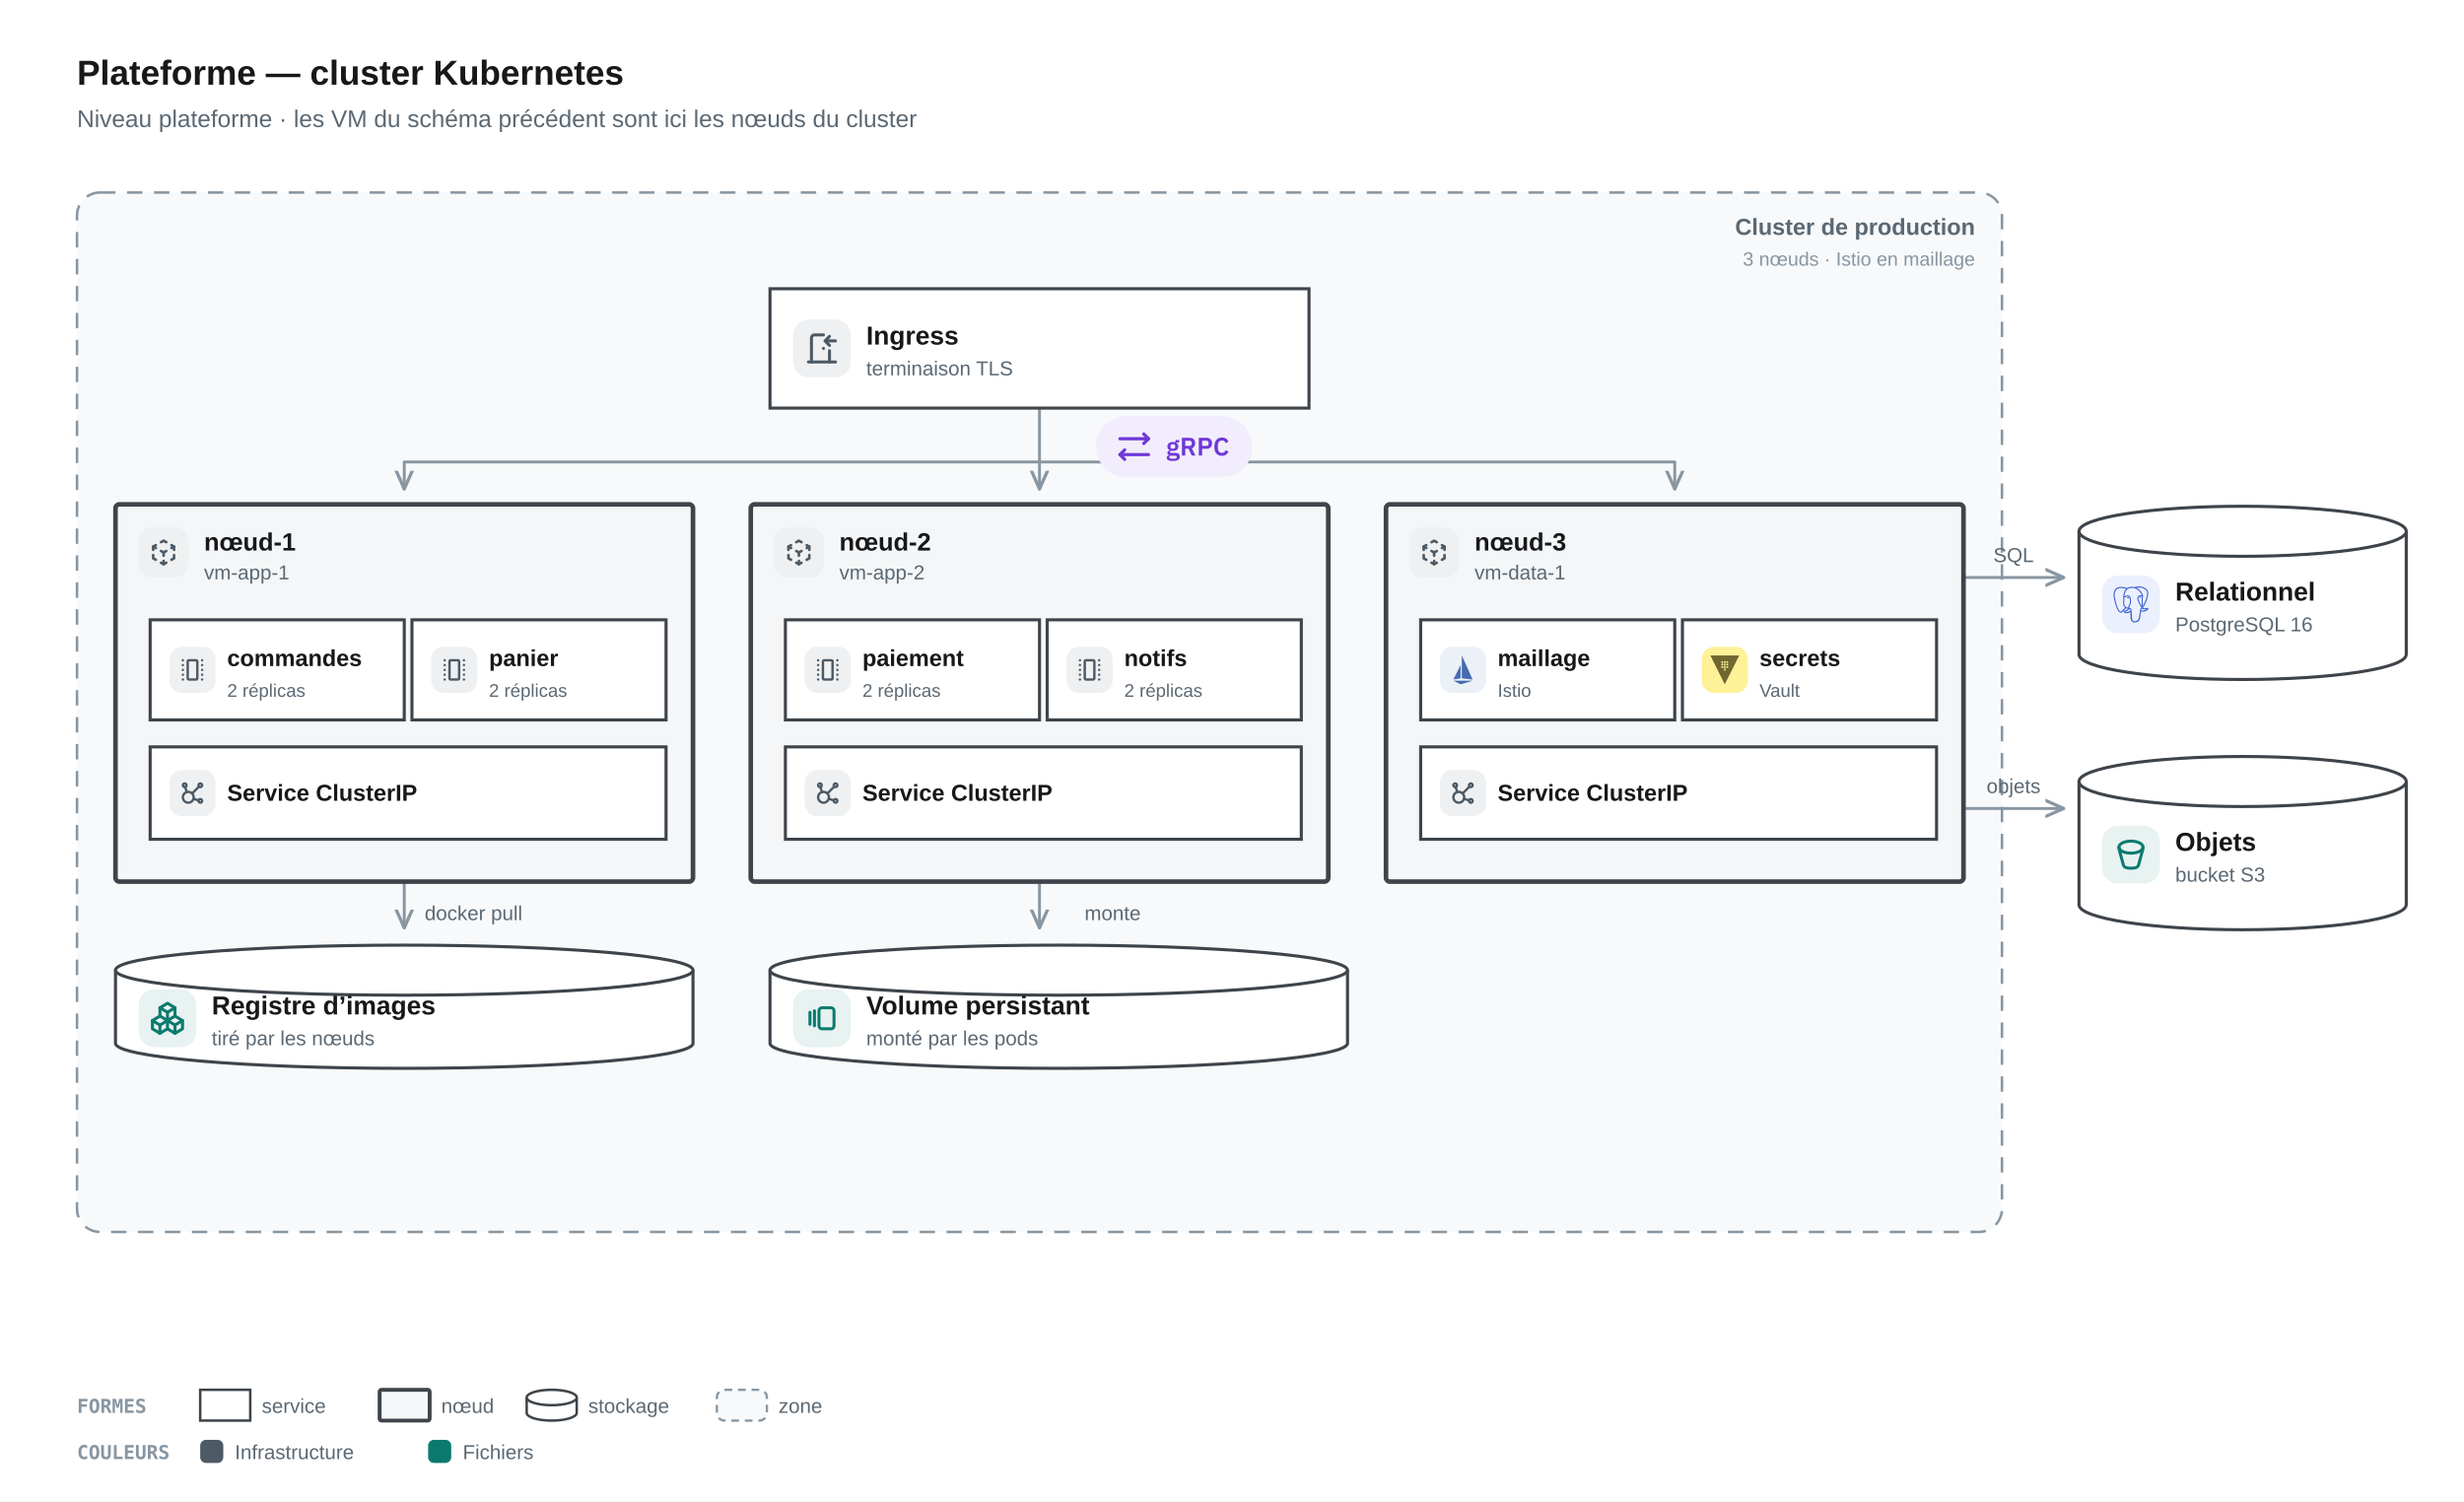
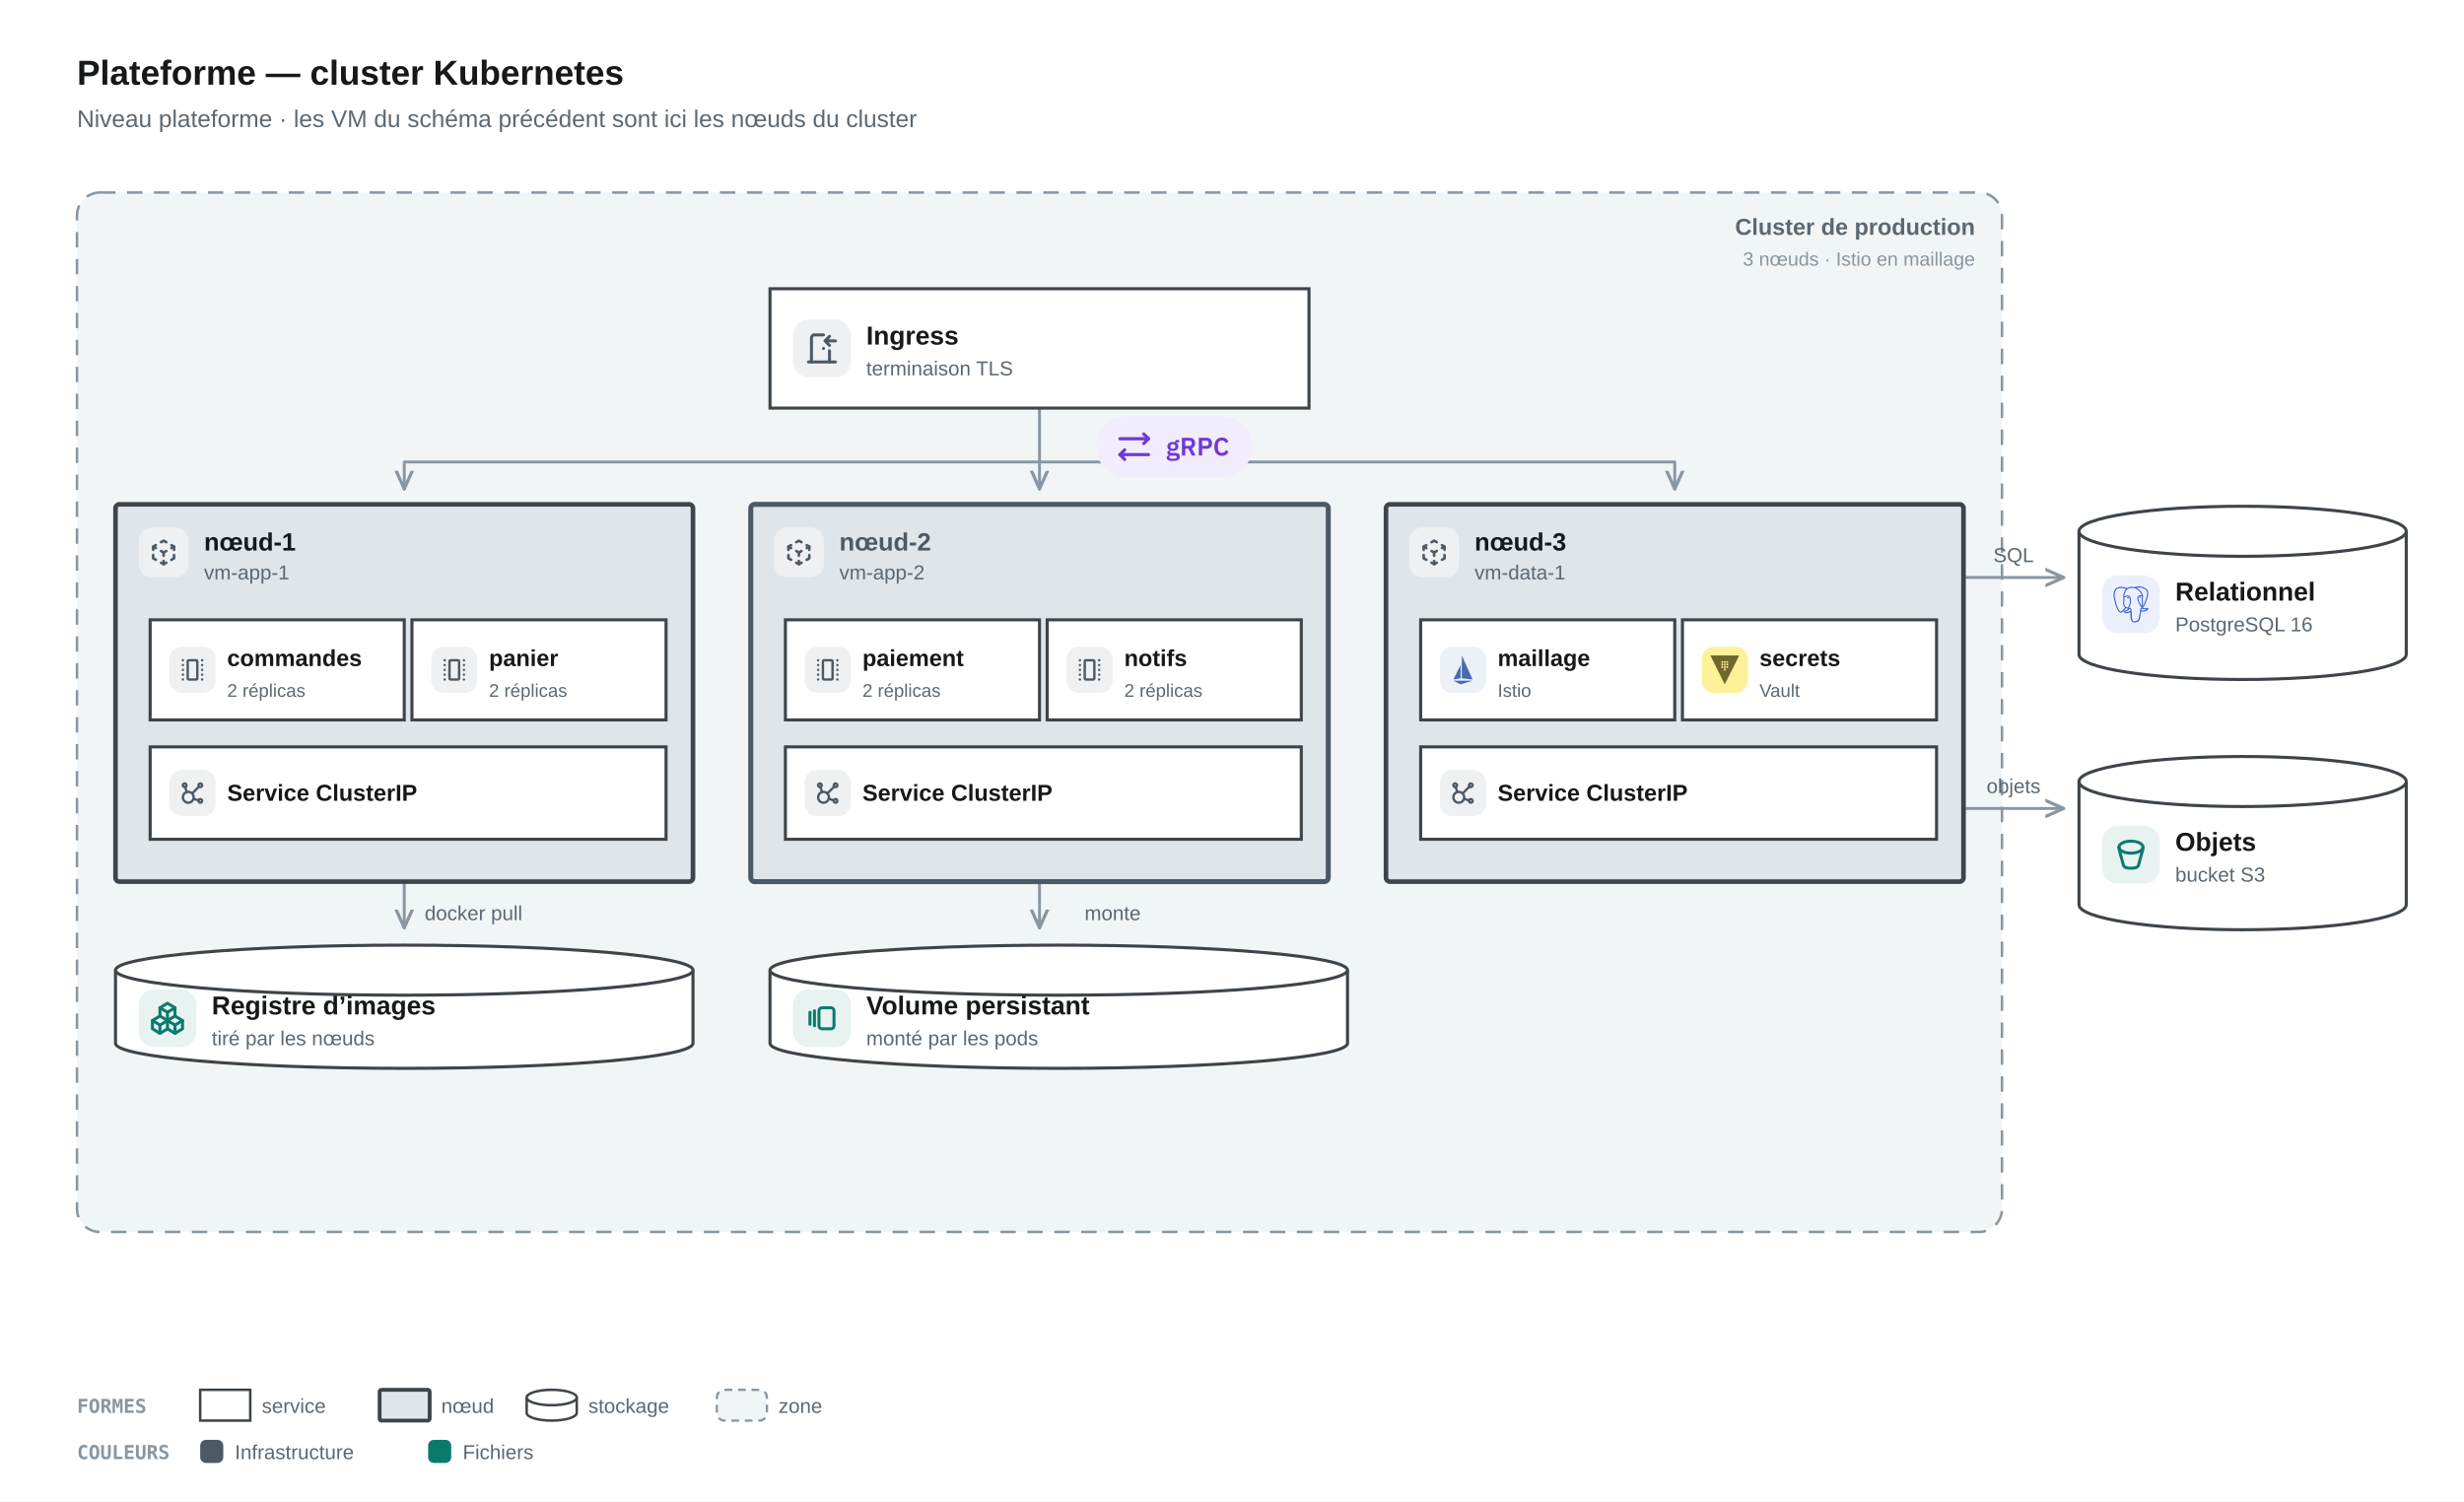
<svg xmlns="http://www.w3.org/2000/svg" width="1280" height="780" viewBox="0 0 1280 780" font-family="'IBM Plex Sans','Helvetica Neue',Arial,sans-serif" role="img" aria-label="Plateforme — cluster Kubernetes">
  <defs>
    <marker id="fl" viewBox="0 0 10 10" refX="9" refY="5" markerWidth="7" markerHeight="7" orient="auto-start-reverse">
      <path d="M0,1 L9,5 L0,9" fill="none" stroke="#8896A2" stroke-width="1.6" stroke-linecap="round" stroke-linejoin="round" />
    </marker>
  </defs>
  <rect width="1280" height="780" fill="#FFFFFF" />
  <text x="40" y="44" font-size="18" font-weight="600" fill="#16181A">Plateforme — cluster Kubernetes</text>
  <text x="40" y="66" font-size="12.5" fill="#5B6873">Niveau plateforme · les VM du schéma précédent sont ici les nœuds du cluster</text>
-   <rect x="40" y="100" width="1000" height="540" rx="12" fill="#F7F9FA" stroke="#8896A2" stroke-width="1.3" stroke-dasharray="8 6" />
+   <rect x="40" y="100" width="1000" height="540" rx="12" fill="#F2F5F6" stroke="#8896A2" stroke-width="1.3" stroke-dasharray="8 6" />
  <text x="1026" y="122" text-anchor="end" font-size="12" font-weight="600" fill="#5B6873">Cluster de production</text>
  <text x="1026" y="138" text-anchor="end" font-size="10" fill="#8896A2">3 nœuds · Istio en maillage</text>
  <path d="M540,212 V240 H210 V254" fill="none" stroke="#8896A2" stroke-width="1.5" stroke-linecap="round" stroke-linejoin="round" marker-end="url(#fl)" />
  <path d="M540,240 V254" fill="none" stroke="#8896A2" stroke-width="1.5" stroke-linecap="round" stroke-linejoin="round" marker-end="url(#fl)" />
  <path d="M540,240 H870 V254" fill="none" stroke="#8896A2" stroke-width="1.5" stroke-linecap="round" stroke-linejoin="round" marker-end="url(#fl)" />
  <path d="M1020,300 H1072" fill="none" stroke="#8896A2" stroke-width="1.5" stroke-linecap="round" stroke-linejoin="round" marker-end="url(#fl)" />
  <path d="M1020,420 H1072" fill="none" stroke="#8896A2" stroke-width="1.5" stroke-linecap="round" stroke-linejoin="round" marker-end="url(#fl)" />
  <path d="M210,458 V482" fill="none" stroke="#8896A2" stroke-width="1.5" stroke-linecap="round" stroke-linejoin="round" marker-end="url(#fl)" />
  <path d="M540,458 V482" fill="none" stroke="#8896A2" stroke-width="1.5" stroke-linecap="round" stroke-linejoin="round" marker-end="url(#fl)" />
  <g>
-     <rect x="400" y="150" width="280" height="62" fill="#FFFFFF" stroke="#3E444A" stroke-width="1.6" />
+     <rect x="400" y="150" width="280" height="62" rx="0" fill="#FFFFFF" stroke="#3E444A" stroke-width="1.6" />
    <svg x="412" y="166" width="30" height="30" viewBox="0 0 48 48">
      <rect width="48" height="48" rx="13" fill="#eff0f1" />
      <svg x="9" y="9" width="30" height="30" viewBox="0 0 24 24" fill="none" stroke="#4C5A66" stroke-width="2" stroke-linecap="round" stroke-linejoin="round">
        <path stroke="none" d="M0 0h24v24H0z" fill="none" />
        <path d="M13 12v.01" />
        <path d="M3 21h18" />
        <path d="M5 21v-16a2 2 0 0 1 2 -2h6m4 10.5v7.5" />
        <path d="M21 7h-7m3 -3l-3 3l3 3" />
      </svg>
    </svg>
    <text x="450" y="179" font-size="13.5" font-weight="600" fill="#16181A">Ingress</text>
    <text x="450" y="195" font-size="10.5" fill="#5B6873">terminaison TLS</text>
  </g>
  <g>
-     <rect x="60" y="262" width="300" height="196" rx="2" fill="#F4F6F7" stroke="#3E444A" stroke-width="2.4" />
+     <rect x="60" y="262" width="300" height="196" rx="2" fill="#DFE5E9" stroke="#3E444A" stroke-width="2.4" />
    <svg x="72" y="274" width="26" height="26" viewBox="0 0 48 48">
      <rect width="48" height="48" rx="13" fill="#eff0f1" />
      <svg x="9" y="9" width="30" height="30" viewBox="0 0 24 24" fill="none" stroke="#4C5A66" stroke-width="2" stroke-linecap="round" stroke-linejoin="round">
        <path stroke="none" d="M0 0h24v24H0z" fill="none" />
        <path d="M6 17.6l-2 -1.1v-2.5" />
        <path d="M4 10v-2.5l2 -1.1" />
        <path d="M10 4.1l2 -1.1l2 1.1" />
        <path d="M18 6.4l2 1.1v2.5" />
        <path d="M20 14v2.5l-2 1.12" />
        <path d="M14 19.9l-2 1.1l-2 -1.1" />
        <path d="M12 12l2 -1.1" />
        <path d="M18 8.6l2 -1.1" />
        <path d="M12 12l0 2.5" />
        <path d="M12 18.5l0 2.5" />
        <path d="M12 12l-2 -1.12" />
        <path d="M6 8.6l-2 -1.1" />
      </svg>
    </svg>
    <text x="106" y="286" font-size="13" font-weight="600" fill="#16181A">nœud-1</text>
    <text x="106" y="301" font-size="10.5" fill="#5B6873">vm-app-1</text>
  </g>
  <g>
-     <rect x="78" y="322" width="132" height="52" fill="#FFFFFF" stroke="#3E444A" stroke-width="1.6" />
+     <rect x="78" y="322" width="132" height="52" rx="0" fill="#FFFFFF" stroke="#3E444A" stroke-width="1.6" />
    <svg x="88" y="336" width="24" height="24" viewBox="0 0 48 48">
      <rect width="48" height="48" rx="13" fill="#eff0f1" />
      <svg x="9" y="9" width="30" height="30" viewBox="0 0 24 24" fill="none" stroke="#4C5A66" stroke-width="2" stroke-linecap="round" stroke-linejoin="round">
        <path stroke="none" d="M0 0h24v24H0z" fill="none" />
        <path d="M20 4v.01" />
        <path d="M20 20v.01" />
        <path d="M20 16v.01" />
        <path d="M20 12v.01" />
        <path d="M20 8v.01" />
        <path d="M8 5a1 1 0 0 1 1 -1h6a1 1 0 0 1 1 1v14a1 1 0 0 1 -1 1h-6a1 1 0 0 1 -1 -1l0 -14" />
        <path d="M4 4v.01" />
        <path d="M4 20v.01" />
        <path d="M4 16v.01" />
        <path d="M4 12v.01" />
        <path d="M4 8v.01" />
      </svg>
    </svg>
    <text x="118" y="346" font-size="12" font-weight="600" fill="#16181A">commandes</text>
    <text x="118" y="362" font-size="9.5" fill="#5B6873">2 réplicas</text>
  </g>
  <g>
-     <rect x="214" y="322" width="132" height="52" fill="#FFFFFF" stroke="#3E444A" stroke-width="1.6" />
+     <rect x="214" y="322" width="132" height="52" rx="0" fill="#FFFFFF" stroke="#3E444A" stroke-width="1.6" />
    <svg x="224" y="336" width="24" height="24" viewBox="0 0 48 48">
      <rect width="48" height="48" rx="13" fill="#eff0f1" />
      <svg x="9" y="9" width="30" height="30" viewBox="0 0 24 24" fill="none" stroke="#4C5A66" stroke-width="2" stroke-linecap="round" stroke-linejoin="round">
        <path stroke="none" d="M0 0h24v24H0z" fill="none" />
        <path d="M20 4v.01" />
        <path d="M20 20v.01" />
        <path d="M20 16v.01" />
        <path d="M20 12v.01" />
        <path d="M20 8v.01" />
        <path d="M8 5a1 1 0 0 1 1 -1h6a1 1 0 0 1 1 1v14a1 1 0 0 1 -1 1h-6a1 1 0 0 1 -1 -1l0 -14" />
        <path d="M4 4v.01" />
        <path d="M4 20v.01" />
        <path d="M4 16v.01" />
        <path d="M4 12v.01" />
        <path d="M4 8v.01" />
      </svg>
    </svg>
    <text x="254" y="346" font-size="12" font-weight="600" fill="#16181A">panier</text>
    <text x="254" y="362" font-size="9.5" fill="#5B6873">2 réplicas</text>
  </g>
  <g>
-     <rect x="78" y="388" width="268" height="48" fill="#FFFFFF" stroke="#3E444A" stroke-width="1.6" />
+     <rect x="78" y="388" width="268" height="48" rx="0" fill="#FFFFFF" stroke="#3E444A" stroke-width="1.6" />
    <svg x="88" y="400" width="24" height="24" viewBox="0 0 48 48">
      <rect width="48" height="48" rx="13" fill="#eff0f1" />
      <svg x="9" y="9" width="30" height="30" viewBox="0 0 24 24" fill="none" stroke="#4C5A66" stroke-width="2" stroke-linecap="round" stroke-linejoin="round">
        <path stroke="none" d="M0 0h24v24H0z" fill="none" />
        <path d="M5.931 6.936l1.275 4.249m5.607 5.609l4.251 1.275" />
        <path d="M11.683 12.317l5.759 -5.759" />
        <path d="M4 5.5a1.5 1.5 0 1 0 3 0a1.5 1.5 0 1 0 -3 0" />
        <path d="M17 5.5a1.5 1.5 0 1 0 3 0a1.5 1.5 0 1 0 -3 0" />
        <path d="M17 18.5a1.5 1.5 0 1 0 3 0a1.5 1.5 0 1 0 -3 0" />
        <path d="M4 15.5a4.5 4.5 0 1 0 9 0a4.5 4.5 0 1 0 -9 0" />
      </svg>
    </svg>
    <text x="118" y="416" font-size="12" font-weight="600" fill="#16181A">Service ClusterIP</text>
  </g>
  <g>
-     <rect x="390" y="262" width="300" height="196" rx="2" fill="#F4F6F7" stroke="#3E444A" stroke-width="2.4" />
+     <rect x="390" y="262" width="300" height="196" rx="2" fill="#DFE5E9" stroke="#4C5A66" stroke-width="2.6" />
    <svg x="402" y="274" width="26" height="26" viewBox="0 0 48 48">
      <rect width="48" height="48" rx="13" fill="#eff0f1" />
      <svg x="9" y="9" width="30" height="30" viewBox="0 0 24 24" fill="none" stroke="#4C5A66" stroke-width="2" stroke-linecap="round" stroke-linejoin="round">
        <path stroke="none" d="M0 0h24v24H0z" fill="none" />
        <path d="M6 17.6l-2 -1.1v-2.5" />
        <path d="M4 10v-2.5l2 -1.1" />
        <path d="M10 4.1l2 -1.1l2 1.1" />
        <path d="M18 6.4l2 1.1v2.5" />
        <path d="M20 14v2.5l-2 1.12" />
        <path d="M14 19.9l-2 1.1l-2 -1.1" />
        <path d="M12 12l2 -1.1" />
        <path d="M18 8.6l2 -1.1" />
        <path d="M12 12l0 2.5" />
        <path d="M12 18.5l0 2.5" />
        <path d="M12 12l-2 -1.12" />
        <path d="M6 8.6l-2 -1.1" />
      </svg>
    </svg>
-     <text x="436" y="286" font-size="13" font-weight="600" fill="#16181A">nœud-2</text>
+     <text x="436" y="286" font-size="13" font-weight="600" fill="#4C5A66">nœud-2</text>
    <text x="436" y="301" font-size="10.5" fill="#5B6873">vm-app-2</text>
  </g>
  <g>
-     <rect x="408" y="322" width="132" height="52" fill="#FFFFFF" stroke="#3E444A" stroke-width="1.6" />
+     <rect x="408" y="322" width="132" height="52" rx="0" fill="#FFFFFF" stroke="#3E444A" stroke-width="1.6" />
    <svg x="418" y="336" width="24" height="24" viewBox="0 0 48 48">
      <rect width="48" height="48" rx="13" fill="#eff0f1" />
      <svg x="9" y="9" width="30" height="30" viewBox="0 0 24 24" fill="none" stroke="#4C5A66" stroke-width="2" stroke-linecap="round" stroke-linejoin="round">
        <path stroke="none" d="M0 0h24v24H0z" fill="none" />
        <path d="M20 4v.01" />
        <path d="M20 20v.01" />
        <path d="M20 16v.01" />
        <path d="M20 12v.01" />
        <path d="M20 8v.01" />
        <path d="M8 5a1 1 0 0 1 1 -1h6a1 1 0 0 1 1 1v14a1 1 0 0 1 -1 1h-6a1 1 0 0 1 -1 -1l0 -14" />
        <path d="M4 4v.01" />
        <path d="M4 20v.01" />
        <path d="M4 16v.01" />
        <path d="M4 12v.01" />
        <path d="M4 8v.01" />
      </svg>
    </svg>
    <text x="448" y="346" font-size="12" font-weight="600" fill="#16181A">paiement</text>
    <text x="448" y="362" font-size="9.5" fill="#5B6873">2 réplicas</text>
  </g>
  <g>
-     <rect x="544" y="322" width="132" height="52" fill="#FFFFFF" stroke="#3E444A" stroke-width="1.6" />
+     <rect x="544" y="322" width="132" height="52" rx="0" fill="#FFFFFF" stroke="#3E444A" stroke-width="1.6" />
    <svg x="554" y="336" width="24" height="24" viewBox="0 0 48 48">
      <rect width="48" height="48" rx="13" fill="#eff0f1" />
      <svg x="9" y="9" width="30" height="30" viewBox="0 0 24 24" fill="none" stroke="#4C5A66" stroke-width="2" stroke-linecap="round" stroke-linejoin="round">
        <path stroke="none" d="M0 0h24v24H0z" fill="none" />
        <path d="M20 4v.01" />
        <path d="M20 20v.01" />
        <path d="M20 16v.01" />
        <path d="M20 12v.01" />
        <path d="M20 8v.01" />
        <path d="M8 5a1 1 0 0 1 1 -1h6a1 1 0 0 1 1 1v14a1 1 0 0 1 -1 1h-6a1 1 0 0 1 -1 -1l0 -14" />
        <path d="M4 4v.01" />
        <path d="M4 20v.01" />
        <path d="M4 16v.01" />
        <path d="M4 12v.01" />
        <path d="M4 8v.01" />
      </svg>
    </svg>
    <text x="584" y="346" font-size="12" font-weight="600" fill="#16181A">notifs</text>
    <text x="584" y="362" font-size="9.5" fill="#5B6873">2 réplicas</text>
  </g>
  <g>
-     <rect x="408" y="388" width="268" height="48" fill="#FFFFFF" stroke="#3E444A" stroke-width="1.6" />
+     <rect x="408" y="388" width="268" height="48" rx="0" fill="#FFFFFF" stroke="#3E444A" stroke-width="1.6" />
    <svg x="418" y="400" width="24" height="24" viewBox="0 0 48 48">
      <rect width="48" height="48" rx="13" fill="#eff0f1" />
      <svg x="9" y="9" width="30" height="30" viewBox="0 0 24 24" fill="none" stroke="#4C5A66" stroke-width="2" stroke-linecap="round" stroke-linejoin="round">
        <path stroke="none" d="M0 0h24v24H0z" fill="none" />
        <path d="M5.931 6.936l1.275 4.249m5.607 5.609l4.251 1.275" />
        <path d="M11.683 12.317l5.759 -5.759" />
        <path d="M4 5.5a1.5 1.5 0 1 0 3 0a1.5 1.5 0 1 0 -3 0" />
        <path d="M17 5.5a1.5 1.5 0 1 0 3 0a1.5 1.5 0 1 0 -3 0" />
        <path d="M17 18.5a1.5 1.5 0 1 0 3 0a1.5 1.5 0 1 0 -3 0" />
        <path d="M4 15.5a4.5 4.5 0 1 0 9 0a4.5 4.5 0 1 0 -9 0" />
      </svg>
    </svg>
    <text x="448" y="416" font-size="12" font-weight="600" fill="#16181A">Service ClusterIP</text>
  </g>
  <g>
-     <rect x="720" y="262" width="300" height="196" rx="2" fill="#F4F6F7" stroke="#3E444A" stroke-width="2.4" />
+     <rect x="720" y="262" width="300" height="196" rx="2" fill="#DFE5E9" stroke="#3E444A" stroke-width="2.4" />
    <svg x="732" y="274" width="26" height="26" viewBox="0 0 48 48">
      <rect width="48" height="48" rx="13" fill="#eff0f1" />
      <svg x="9" y="9" width="30" height="30" viewBox="0 0 24 24" fill="none" stroke="#4C5A66" stroke-width="2" stroke-linecap="round" stroke-linejoin="round">
        <path stroke="none" d="M0 0h24v24H0z" fill="none" />
        <path d="M6 17.6l-2 -1.1v-2.5" />
        <path d="M4 10v-2.5l2 -1.1" />
        <path d="M10 4.1l2 -1.1l2 1.1" />
        <path d="M18 6.4l2 1.1v2.5" />
        <path d="M20 14v2.5l-2 1.12" />
        <path d="M14 19.9l-2 1.1l-2 -1.1" />
        <path d="M12 12l2 -1.1" />
        <path d="M18 8.6l2 -1.1" />
        <path d="M12 12l0 2.5" />
        <path d="M12 18.5l0 2.5" />
        <path d="M12 12l-2 -1.12" />
        <path d="M6 8.6l-2 -1.1" />
      </svg>
    </svg>
    <text x="766" y="286" font-size="13" font-weight="600" fill="#16181A">nœud-3</text>
    <text x="766" y="301" font-size="10.5" fill="#5B6873">vm-data-1</text>
  </g>
  <g>
-     <rect x="738" y="322" width="132" height="52" fill="#FFFFFF" stroke="#3E444A" stroke-width="1.6" />
+     <rect x="738" y="322" width="132" height="52" rx="0" fill="#FFFFFF" stroke="#3E444A" stroke-width="1.6" />
    <svg x="748" y="336" width="24" height="24" viewBox="0 0 48 48">
      <rect width="48" height="48" rx="13" fill="#ecf0f7" />
      <svg x="9" y="9" width="30" height="30" viewBox="0 0 24 24" fill="#466BB0">
        <path d="M4 21 20 21 10 24zM4 20 10 19 10 8zM11 19 20 20 11 0z" />
      </svg>
    </svg>
    <text x="778" y="346" font-size="12" font-weight="600" fill="#16181A">maillage</text>
    <text x="778" y="362" font-size="9.5" fill="#5B6873">Istio</text>
  </g>
  <g>
-     <rect x="874" y="322" width="132" height="52" fill="#FFFFFF" stroke="#3E444A" stroke-width="1.6" />
+     <rect x="874" y="322" width="132" height="52" rx="0" fill="#FFFFFF" stroke="#3E444A" stroke-width="1.6" />
    <svg x="884" y="336" width="24" height="24" viewBox="0 0 48 48">
      <rect width="48" height="48" rx="13" fill="#fff198" />
      <svg x="9" y="9" width="30" height="30" viewBox="0 0 24 24" fill="#6f6630">
        <path d="M0 0l11.955 24L24 0zm13.366 4.827h1.393v1.38h-1.393zm-2.77 5.569H9.22V8.993h1.389zm0-2.087H9.22V6.906h1.389zm0-2.086H9.22V4.819h1.389zm2.087 6.263h-1.377V11.08h1.388zm0-2.09h-1.377V8.993h1.388zm0-2.087h-1.377V6.906h1.388zm0-2.086h-1.377V4.819h1.388zm.683.683h1.393v1.389h-1.393zm0 3.475V8.993h1.389v1.388Z" />
      </svg>
    </svg>
    <text x="914" y="346" font-size="12" font-weight="600" fill="#16181A">secrets</text>
    <text x="914" y="362" font-size="9.5" fill="#5B6873">Vault</text>
  </g>
  <g>
-     <rect x="738" y="388" width="268" height="48" fill="#FFFFFF" stroke="#3E444A" stroke-width="1.6" />
+     <rect x="738" y="388" width="268" height="48" rx="0" fill="#FFFFFF" stroke="#3E444A" stroke-width="1.6" />
    <svg x="748" y="400" width="24" height="24" viewBox="0 0 48 48">
      <rect width="48" height="48" rx="13" fill="#eff0f1" />
      <svg x="9" y="9" width="30" height="30" viewBox="0 0 24 24" fill="none" stroke="#4C5A66" stroke-width="2" stroke-linecap="round" stroke-linejoin="round">
        <path stroke="none" d="M0 0h24v24H0z" fill="none" />
        <path d="M5.931 6.936l1.275 4.249m5.607 5.609l4.251 1.275" />
        <path d="M11.683 12.317l5.759 -5.759" />
        <path d="M4 5.5a1.5 1.5 0 1 0 3 0a1.5 1.5 0 1 0 -3 0" />
        <path d="M17 5.5a1.5 1.5 0 1 0 3 0a1.5 1.5 0 1 0 -3 0" />
        <path d="M17 18.5a1.5 1.5 0 1 0 3 0a1.5 1.5 0 1 0 -3 0" />
        <path d="M4 15.5a4.5 4.5 0 1 0 9 0a4.5 4.5 0 1 0 -9 0" />
      </svg>
    </svg>
    <text x="778" y="416" font-size="12" font-weight="600" fill="#16181A">Service ClusterIP</text>
  </g>
  <g>
    <path d="M60 504 v38 a150 13 0 0 0 300 0 v-38" fill="#FFFFFF" stroke="#3E444A" stroke-width="1.6" />
    <ellipse cx="210" cy="504" rx="150" ry="13" fill="#FFFFFF" stroke="#3E444A" stroke-width="1.6" />
    <svg x="72" y="514" width="30" height="30" viewBox="0 0 48 48">
      <rect width="48" height="48" rx="13" fill="#e7f2f1" />
      <svg x="9" y="9" width="30" height="30" viewBox="0 0 24 24" fill="none" stroke="#0B7A6E" stroke-width="2" stroke-linecap="round" stroke-linejoin="round">
        <path stroke="none" d="M0 0h24v24H0z" fill="none" />
        <path d="M7 16.5l-5 -3l5 -3l5 3v5.5l-5 3l0 -5.5" />
        <path d="M2 13.5v5.5l5 3" />
        <path d="M7 16.545l5 -3.03" />
        <path d="M17 16.5l-5 -3l5 -3l5 3v5.5l-5 3l0 -5.5" />
        <path d="M12 19l5 3" />
        <path d="M17 16.5l5 -3" />
        <path d="M12 13.5v-5.5l-5 -3l5 -3l5 3v5.5" />
        <path d="M7 5.03v5.455" />
        <path d="M12 8l5 -3" />
      </svg>
    </svg>
    <text x="110" y="527" font-size="13.5" font-weight="600" fill="#16181A">Registre d’images</text>
    <text x="110" y="543" font-size="10.5" fill="#5B6873">tiré par les nœuds</text>
  </g>
  <g>
    <path d="M400 504 v38 a150 13 0 0 0 300 0 v-38" fill="#FFFFFF" stroke="#3E444A" stroke-width="1.6" />
    <ellipse cx="550" cy="504" rx="150" ry="13" fill="#FFFFFF" stroke="#3E444A" stroke-width="1.6" />
    <svg x="412" y="514" width="30" height="30" viewBox="0 0 48 48">
      <rect width="48" height="48" rx="13" fill="#e7f2f1" />
      <svg x="9" y="9" width="30" height="30" viewBox="0 0 24 24" fill="none" stroke="#0B7A6E" stroke-width="2" stroke-linecap="round" stroke-linejoin="round">
        <path stroke="none" d="M0 0h24v24H0z" fill="none" />
        <path d="M10 7a2 2 0 0 1 2 -2h6a2 2 0 0 1 2 2v10a2 2 0 0 1 -2 2h-6a2 2 0 0 1 -2 -2l0 -10" />
        <path d="M7 7l0 10" />
        <path d="M4 8l0 8" />
      </svg>
    </svg>
    <text x="450" y="527" font-size="13.5" font-weight="600" fill="#16181A">Volume persistant</text>
    <text x="450" y="543" font-size="10.5" fill="#5B6873">monté par les pods</text>
  </g>
  <g>
    <path d="M1080 276 v64 a85 13 0 0 0 170 0 v-64" fill="#FFFFFF" stroke="#3E444A" stroke-width="1.6" />
    <ellipse cx="1165" cy="276" rx="85" ry="13" fill="#FFFFFF" stroke="#3E444A" stroke-width="1.6" />
    <svg x="1092" y="299" width="30" height="30" viewBox="0 0 48 48">
      <rect width="48" height="48" rx="13" fill="#ebf0fc" />
      <svg x="9" y="9" width="30" height="30" viewBox="0 0 24 24" fill="#3c61cf">
        <path d="M23.559 14.723a.527.527 0 0 0-.056-.119c-.139-.263-.477-.342-1.007-.232-1.653.341-2.293.131-2.526-.019 1.342-2.048 2.445-4.522 3.041-6.83.271-1.051.798-3.524.122-4.732a1.564 1.564 0 0 0-.151-.235C21.693.909 19.801.025 17.51.001c-1.495-.016-2.771.346-3.116.479a9.449 9.449 0 0 0-.516-.082 8.044 8.044 0 0 0-1.311-.128c-1.182-.018-2.204.264-3.05.841-.857-.321-4.789-1.645-7.222.079C.936 2.153.309 3.873.43 6.304c.041.818.507 3.334 1.242 5.744.46 1.506.939 2.702 1.433 3.582.553.994 1.126 1.593 1.714 1.79.447.149 1.133.144 1.858-.728.801-.964 1.59-1.826 1.945-2.207.435.235.906.362 1.39.377a.057.057 0 0 0 0.0.004 11.031 11.031 0 0 0-.247.305c-.339.43-.409.52-1.5.744-.31.064-1.134.234-1.146.811-.003.122.033.231.092.327.227.423.922.61 1.015.633 1.335.334 2.504.092 3.371-.679-.017 2.231.077 4.417.345 5.087.221.553.762 1.905 2.469 1.904.251 0 .526-.029.83-.094 1.782-.382 2.556-1.17 2.855-2.906.15-.871.402-2.875.539-4.101.017-.07.036-.121.057-.136.001-.001.07-.047.427.031a.367.367 0 0 0 .044.007l.254.022.015.001c.847.038 1.911-.143 2.531-.431.644-.299 1.806-1.032 1.595-1.67zM2.371 11.877c-.744-2.436-1.178-4.885-1.212-5.572-.109-2.171.417-3.683 1.562-4.493 1.837-1.299 4.84-.541 6.108-.13-.003.003-.007.006-.01.009-2.024 2.044-1.976 5.536-1.971 5.75-0.0.082.007.199.016.359.035.587.1 1.68-.073 2.918-.161 1.15.194 2.276.973 3.089.081.084.165.163.252.237-.347.371-1.1 1.193-1.903 2.158-.568.682-.96.552-1.089.509-.392-.131-.813-.587-1.238-1.322-.48-.839-.964-2.032-1.415-3.513zm6.007 5.087c-.171-.043-.327-.113-.432-.177.089-.039.237-.09.483-.141 1.283-.264 1.482-.451 1.914-1.0.099-.126.212-.269.367-.443a.355.355 0 0 0 .074-.13c.171-.151.272-.11.437-.042.156.065.308.26.369.475.029.102.062.294-.045.444-.904 1.266-2.222 1.249-3.168 1.013zm2.094-3.988-.052.141c-.133.357-.257.688-.333 1.003-.667-.002-1.317-.287-1.81-.802-.628-.655-.913-1.566-.782-2.5.183-1.308.115-2.447.079-3.059-.005-.086-.009-.161-.012-.22.296-.262 1.666-.996 2.643-.772.446.102.718.406.831.928.585 2.704.077 3.831-.33 4.736-.084.187-.163.363-.231.545zm7.364 4.572c-.017.177-.036.376-.062.596l-.146.438a.355.355 0 0 0-.018.108c-.006.475-.054.649-.115.869-.063.229-.135.489-.179 1.058-.11 1.414-.878 2.227-2.417 2.557-1.516.325-1.784-.497-2.021-1.222a6.582 6.582 0 0 0-.077-.227c-.215-.586-.191-1.412-.157-2.555.017-.561-.025-1.901-.33-2.646.004-.293.011-.591.019-.892a.353.353 0 0 0-.015-.113 1.493 1.493 0 0 0-.044-.208c-.123-.428-.421-.787-.78-.935-.142-.059-.404-.167-.718-.087.067-.276.183-.588.309-.925l.053-.142c.059-.16.134-.326.213-.501.426-.948 1.011-2.245.377-5.177-.237-1.098-1.03-1.634-2.232-1.51-.721.075-1.38.365-1.709.532a5.672 5.672 0 0 0-.196.104c.092-1.106.439-3.174 1.736-4.482a4.031 4.031 0 0 1 .303-.276.353.353 0 0 0 .145-.064c.752-.571 1.694-.851 2.802-.833.409.007.802.034 1.174.081 1.939.354 3.244 1.447 4.036 2.383.814.962 1.255 1.931 1.431 2.454-1.323-.135-2.223.127-2.68.779-.993 1.419.543 4.173 1.281 5.496.135.243.252.452.289.541.24.583.551.971.779 1.255.07.087.137.171.189.245-.401.116-1.121.383-1.055 1.717-.012.156-.042.447-.083.815-.046.208-.07.46-.099.766zm.89-1.621c-.041-.832.269-.918.597-1.01a2.857 2.857 0 0 0 .135-.041 1.202 1.202 0 0 0 .134.103c.57.377 1.582.421 3.007.134-.202.177-.519.399-.953.601-.41.19-1.096.333-1.747.364-.72.034-1.086-.081-1.172-.151zm.57-9.271c-.006.351-.054.669-.105 1.002-.055.358-.112.727-.126 1.176-.014.437.04.891.093 1.33.107.887.216 1.8-.207 2.701a3.527 3.527 0 0 1-.188-.386c-.053-.128-.167-.333-.325-.616-.616-1.104-2.057-3.69-1.319-4.745.38-.543 1.341-.566 2.178-.463zm.228 7.014a12.376 12.376 0 0 0-.085-.107l-.035-.044c.726-1.2.584-2.386.458-3.438-.052-.432-.101-.84-.088-1.223.013-.406.067-.754.118-1.091.064-.415.129-.844.111-1.351.013-.053.019-.116.012-.19-.046-.485-.6-1.938-1.729-3.253-.608-.707-1.49-1.497-2.689-2.039.525-.107 1.233-.203 2.024-.186 2.051.046 3.675.814 4.824 2.282a.908.908 0 0 1 .067.1c.723 1.356-.276 6.275-2.987 10.54zm-8.817-6.116c-.025.179-.309.422-.621.422a.582.582 0 0 1-.081-.006c-.187-.026-.377-.144-.506-.316-.046-.06-.12-.178-.105-.284.005-.04.026-.099.092-.149.118-.089.352-.123.61-.087.316.044.643.194.611.419zm7.931-.411c.011.079-.049.201-.153.31-.068.072-.212.196-.408.223a.546.546 0 0 1-.075.005c-.293 0-.541-.234-.561-.372-.024-.176.264-.311.561-.352.297-.041.611.009.636.185z" />
      </svg>
    </svg>
    <text x="1130" y="312" font-size="13.5" font-weight="600" fill="#16181A">Relationnel</text>
    <text x="1130" y="328" font-size="10.5" fill="#5B6873">PostgreSQL 16</text>
  </g>
  <g>
    <path d="M1080 406 v64 a85 13 0 0 0 170 0 v-64" fill="#FFFFFF" stroke="#3E444A" stroke-width="1.6" />
    <ellipse cx="1165" cy="406" rx="85" ry="13" fill="#FFFFFF" stroke="#3E444A" stroke-width="1.6" />
    <svg x="1092" y="429" width="30" height="30" viewBox="0 0 48 48">
      <rect width="48" height="48" rx="13" fill="#e7f2f1" />
      <svg x="9" y="9" width="30" height="30" viewBox="0 0 24 24" fill="none" stroke="#0B7A6E" stroke-width="2" stroke-linecap="round" stroke-linejoin="round">
        <path stroke="none" d="M0 0h24v24H0z" fill="none" />
        <path d="M4 7a8 4 0 1 0 16 0a8 4 0 1 0 -16 0" />
        <path d="M4 7c0 .664 .088 1.324 .263 1.965l2.737 10.035c.5 1.5 2.239 2 5 2s4.5 -.5 5 -2c.333 -1 1.246 -4.345 2.737 -10.035a7.45 7.45 0 0 0 .263 -1.965" />
      </svg>
    </svg>
    <text x="1130" y="442" font-size="13.5" font-weight="600" fill="#16181A">Objets</text>
    <text x="1130" y="458" font-size="10.5" fill="#5B6873">bucket S3</text>
  </g>
  <text x="1046" y="292" text-anchor="middle" font-size="10.5" fill="#5B6873">SQL</text>
  <text x="1046" y="412" text-anchor="middle" font-size="10.5" fill="#5B6873">objets</text>
  <text x="246" y="478" text-anchor="middle" font-size="10.5" fill="#5B6873">docker pull</text>
  <text x="578" y="478" text-anchor="middle" font-size="10.5" fill="#5B6873">monte</text>
  <svg x="569.4" y="216.2" width="81.2" height="31.7" viewBox="0 0 123 48">
    <rect width="123" height="48" rx="24" fill="#f2edfc" />
    <svg x="15" y="9" width="30" height="30" viewBox="0 0 24 24" fill="none" stroke="#7038D8" stroke-width="2" stroke-linecap="round" stroke-linejoin="round">
      <path stroke="none" d="M0 0h24v24H0z" fill="none" />
      <path d="M21 7l-18 0" />
      <path d="M18 10l3 -3l-3 -3" />
      <path d="M6 20l-3 -3l3 -3" />
      <path d="M3 17l18 0" />
    </svg>
    <path d="M65.9 31.86L65.9 31.86Q65.9 32.94 65.36 33.69Q64.82 34.44 63.62 34.83Q62.42 35.22 60.42 35.22L60.42 35.22Q58.66 35.22 57.59 34.93Q56.52 34.64 56.04 34.08Q55.56 33.52 55.56 32.76L55.56 32.76Q55.56 31.88 56.06 31.39Q56.56 30.9 57.42 30.76L57.42 30.76L57.42 30.54Q56.78 30.36 56.43 29.9Q56.08 29.44 56.08 28.8L56.08 28.8Q56.08 28 56.66 27.56Q57.24 27.12 58 26.96L58 26.96L58 26.88Q57.06 26.44 56.58 25.66Q56.1 24.88 56.1 23.84L56.1 23.84Q56.1 22.78 56.59 21.98Q57.08 21.18 58.05 20.74Q59.02 20.3 60.42 20.3L60.42 20.3Q60.94 20.3 61.4 20.36Q61.86 20.42 62.24 20.56L62.24 20.56L62.24 20.22Q62.24 19.46 62.62 19.08Q63 18.7 63.72 18.7L63.72 18.7L65.34 18.7L65.34 20.66L63.12 20.66L63.12 20.94Q63.94 21.4 64.34 22.15Q64.74 22.9 64.74 23.84L64.74 23.84Q64.74 24.88 64.25 25.68Q63.76 26.48 62.8 26.91Q61.84 27.34 60.42 27.34L60.42 27.34Q59.98 27.34 59.57 27.29Q59.16 27.24 58.82 27.16L58.82 27.16Q58.52 27.3 58.3 27.53Q58.08 27.76 58.08 28.1L58.08 28.1Q58.08 28.5 58.42 28.69Q58.76 28.88 59.44 28.88L59.44 28.88L62.24 28.88Q64.16 28.88 65.03 29.66Q65.9 30.44 65.9 31.86ZM63.5 32.16L63.5 32.16Q63.5 31.66 63.1 31.38Q62.7 31.1 61.72 31.1L61.72 31.1L58.16 31.1Q57.88 31.32 57.75 31.6Q57.62 31.88 57.62 32.18L57.62 32.18Q57.62 32.78 58.12 33.12Q58.62 33.46 59.82 33.46L59.82 33.46L61.1 33.46Q62.34 33.46 62.92 33.14Q63.5 32.82 63.5 32.16ZM60.42 25.6L60.42 25.6Q61.34 25.6 61.82 25.19Q62.3 24.78 62.3 24L62.3 24L62.3 23.66Q62.3 22.86 61.82 22.46Q61.34 22.06 60.42 22.06L60.42 22.06Q59.52 22.06 59.03 22.46Q58.54 22.86 58.54 23.66L58.54 23.66L58.54 24Q58.54 24.78 59.03 25.19Q59.52 25.6 60.42 25.6ZM72.68 25.6L70.18 25.6L70.18 30.98L67.54 30.98L67.54 17.02L73.84 17.02Q75.12 17.02 76.04 17.55Q76.96 18.08 77.46 19.05Q77.96 20.02 77.96 21.34L77.96 21.34Q77.96 22.76 77.31 23.81Q76.66 24.86 75.36 25.3L75.36 25.3L78.22 30.98L75.28 30.98L72.68 25.6ZM70.18 19.32L70.18 23.38L73.58 23.38Q74.1 23.38 74.46 23.19Q74.82 23 75.02 22.65Q75.22 22.3 75.22 21.8L75.22 21.8L75.22 20.88Q75.22 20.36 75.02 20.02Q74.82 19.68 74.46 19.5Q74.1 19.32 73.58 19.32L73.58 19.32L70.18 19.32ZM83.46 25.66L83.46 30.98L80.82 30.98L80.82 17.02L87.1 17.02Q88.4 17.02 89.32 17.56Q90.24 18.1 90.74 19.07Q91.24 20.04 91.24 21.34L91.24 21.34Q91.24 22.64 90.74 23.61Q90.24 24.58 89.32 25.12Q88.4 25.66 87.1 25.66L87.1 25.66L83.46 25.66ZM86.86 19.32L83.46 19.32L83.46 23.38L86.86 23.38Q87.38 23.38 87.74 23.19Q88.1 23 88.3 22.65Q88.5 22.3 88.5 21.8L88.5 21.8L88.5 20.88Q88.5 20.36 88.3 20.02Q88.1 19.68 87.74 19.5Q87.38 19.32 86.86 19.32L86.86 19.32ZM99.06 31.22L99.06 31.22Q97.22 31.22 95.87 30.42Q94.52 29.62 93.78 28.03Q93.04 26.44 93.04 24.1L93.04 24.1Q93.04 21.74 93.78 20.11Q94.52 18.48 95.87 17.63Q97.22 16.78 99.06 16.78L99.06 16.78Q100.92 16.78 102.17 17.58Q103.42 18.38 104.16 20L104.16 20L101.9 21.2Q101.6 20.26 100.92 19.69Q100.24 19.12 99.06 19.12L99.06 19.12Q97.58 19.12 96.71 20.12Q95.84 21.12 95.84 22.92L95.84 22.92L95.84 25.12Q95.84 26.9 96.71 27.89Q97.58 28.88 99.06 28.88L99.06 28.88Q100.24 28.88 100.98 28.24Q101.72 27.6 102.08 26.66L102.08 26.66L104.22 27.92Q103.48 29.48 102.2 30.35Q100.92 31.22 99.06 31.22Z" fill="#7038D8" />
  </svg>
  <g>
    <text x="40" y="734" font-size="10" font-weight="600" font-family="'IBM Plex Mono',monospace" fill="#8896A2">FORMES</text>
-     <rect x="104" y="722" width="26" height="16" fill="#FFF" stroke="#3E444A" stroke-width="1.3" />
+     <rect x="104" y="722" width="26" height="16" rx="0" fill="#FFFFFF" stroke="#3E444A" stroke-width="1.3" />
    <text x="136" y="734" font-size="10.5" fill="#5B6873">service</text>
-     <rect x="197.2" y="722" width="26" height="16" rx="1" fill="#F4F6F7" stroke="#3E444A" stroke-width="2" />
+     <rect x="197.2" y="722" width="26" height="16" rx="1" fill="#DFE5E9" stroke="#3E444A" stroke-width="2" />
    <text x="229.2" y="734" font-size="10.5" fill="#5B6873">nœud</text>
-     <path d="M273.6 726 v8 a13 4 0 0 0 26 0 v-8" fill="#FFF" stroke="#3E444A" stroke-width="1.3" />
-     <ellipse cx="286.6" cy="726" rx="13" ry="4" fill="#FFF" stroke="#3E444A" stroke-width="1.3" />
+     <path d="M273.6 726 v8 a13 4 0 0 0 26 0 v-8" fill="#FFFFFF" stroke="#3E444A" stroke-width="1.3" />
+     <ellipse cx="286.6" cy="726" rx="13" ry="4" fill="#FFFFFF" stroke="#3E444A" stroke-width="1.3" />
    <text x="305.6" y="734" font-size="10.5" fill="#5B6873">stockage</text>
-     <rect x="372.4" y="722" width="26" height="16" rx="4" fill="#F7F9FA" stroke="#8896A2" stroke-width="1.2" stroke-dasharray="4 3" />
+     <rect x="372.4" y="722" width="26" height="16" rx="4" fill="#F2F5F6" stroke="#8896A2" stroke-width="1.2" stroke-dasharray="4 3" />
    <text x="404.4" y="734" font-size="10.5" fill="#5B6873">zone</text>
    <text x="40" y="758" font-size="10" font-weight="600" font-family="'IBM Plex Mono',monospace" fill="#8896A2">COULEURS</text>
    <rect x="104" y="748" width="12" height="12" rx="3" fill="#4C5A66" />
    <text x="122" y="758" font-size="10.5" fill="#5B6873">Infrastructure</text>
    <rect x="222.4" y="748" width="12" height="12" rx="3" fill="#0B7A6E" />
    <text x="240.4" y="758" font-size="10.5" fill="#5B6873">Fichiers</text>
  </g>
</svg>
